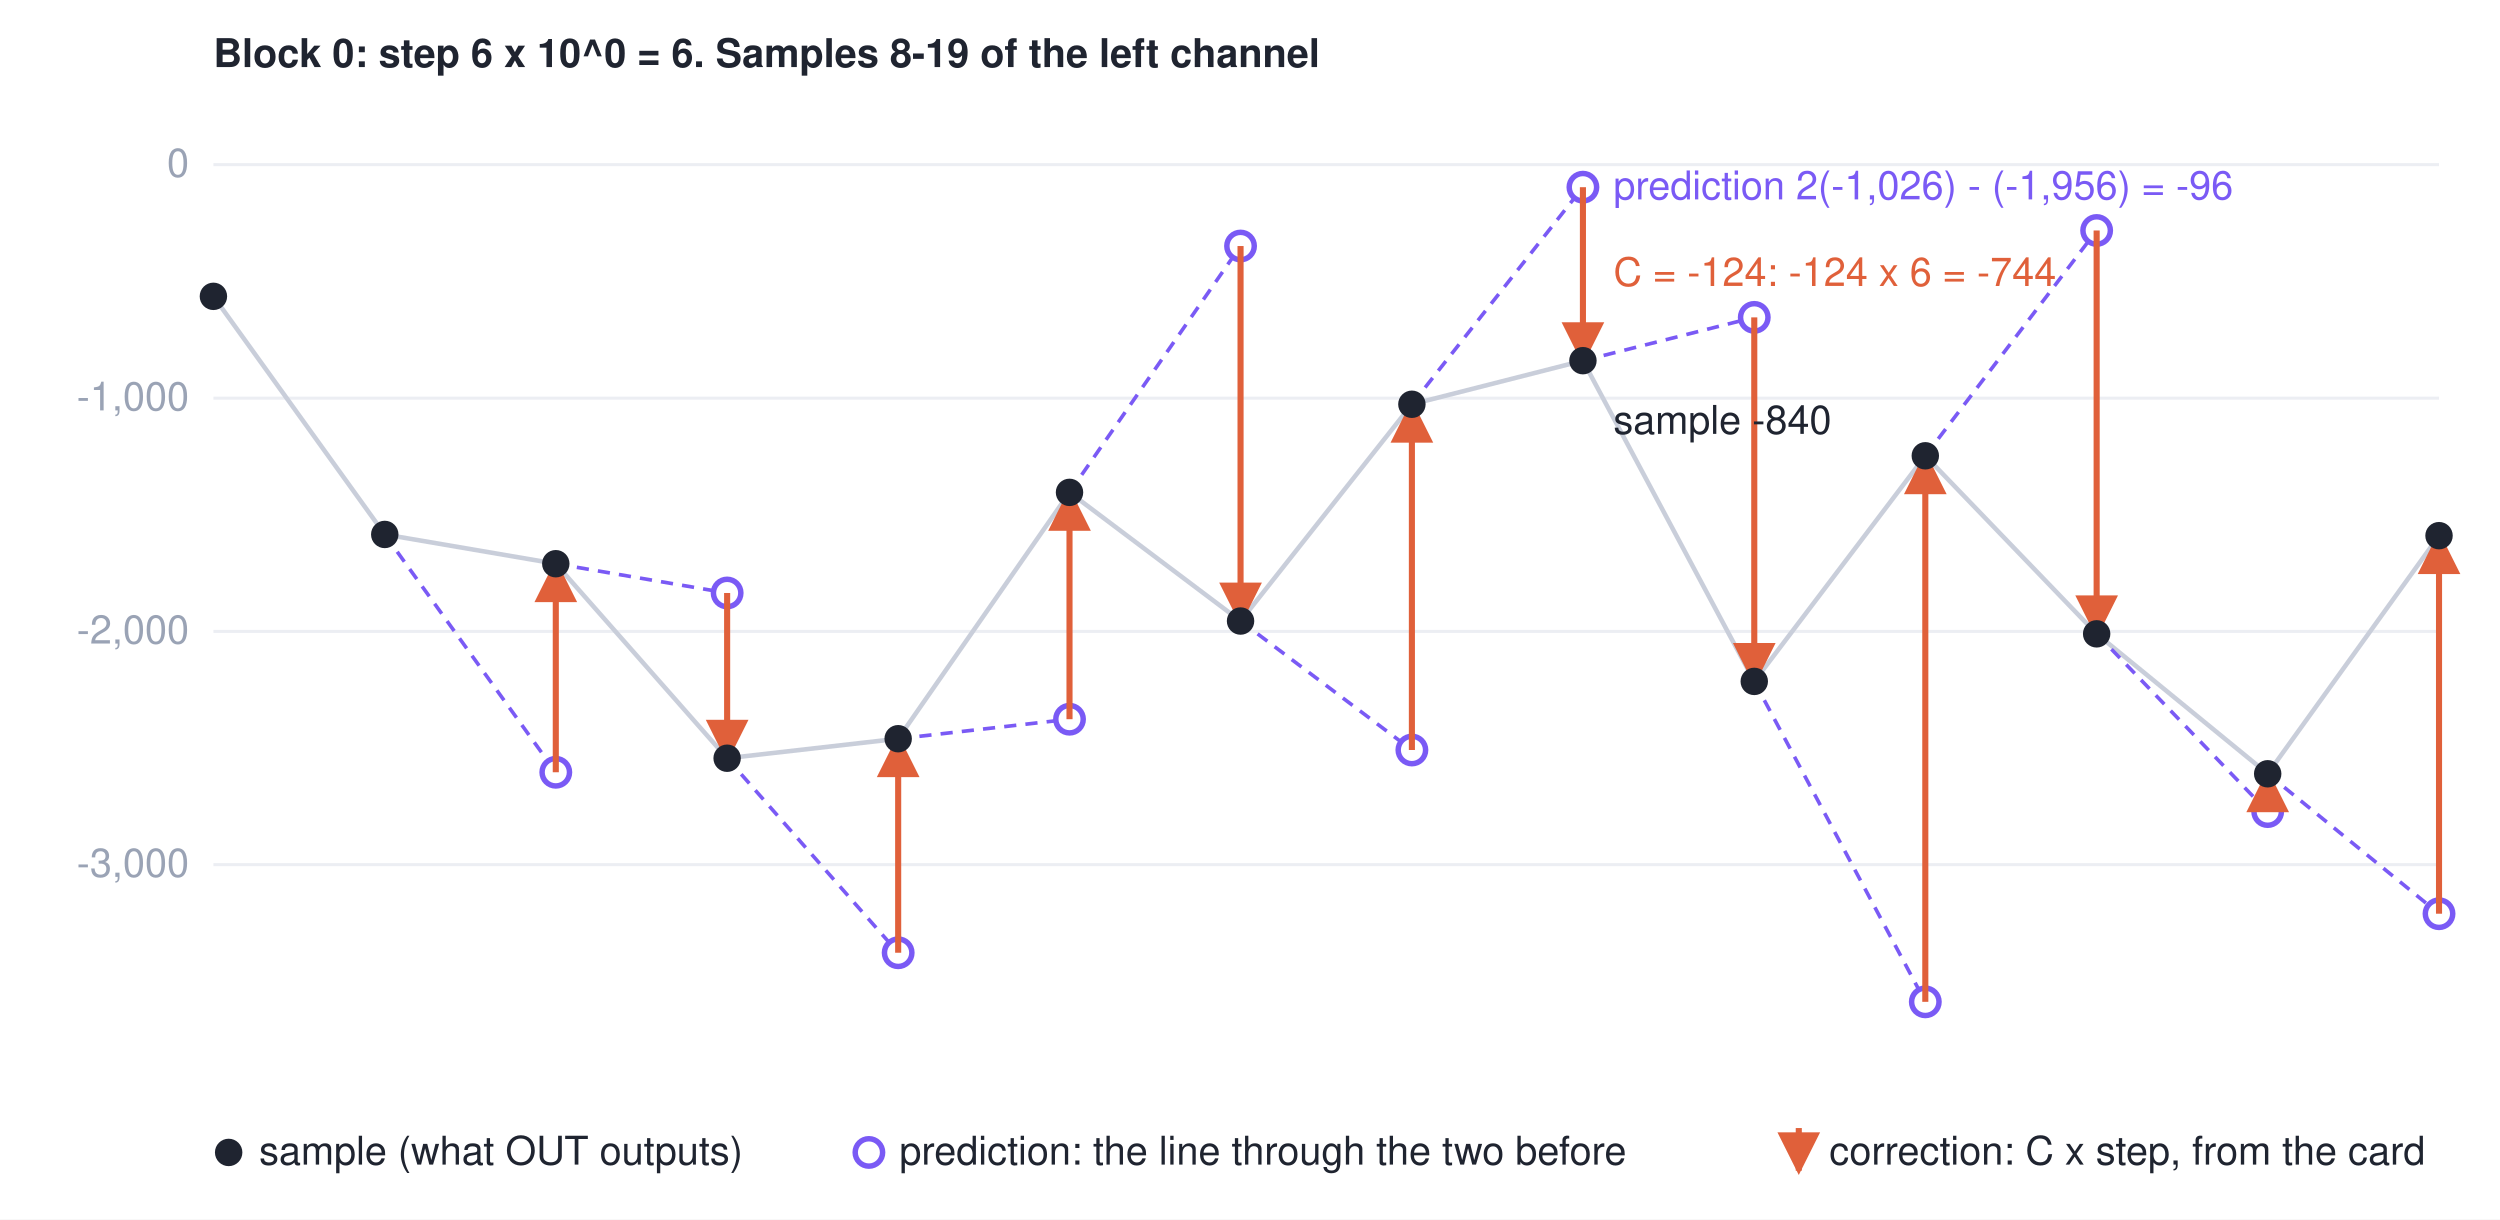
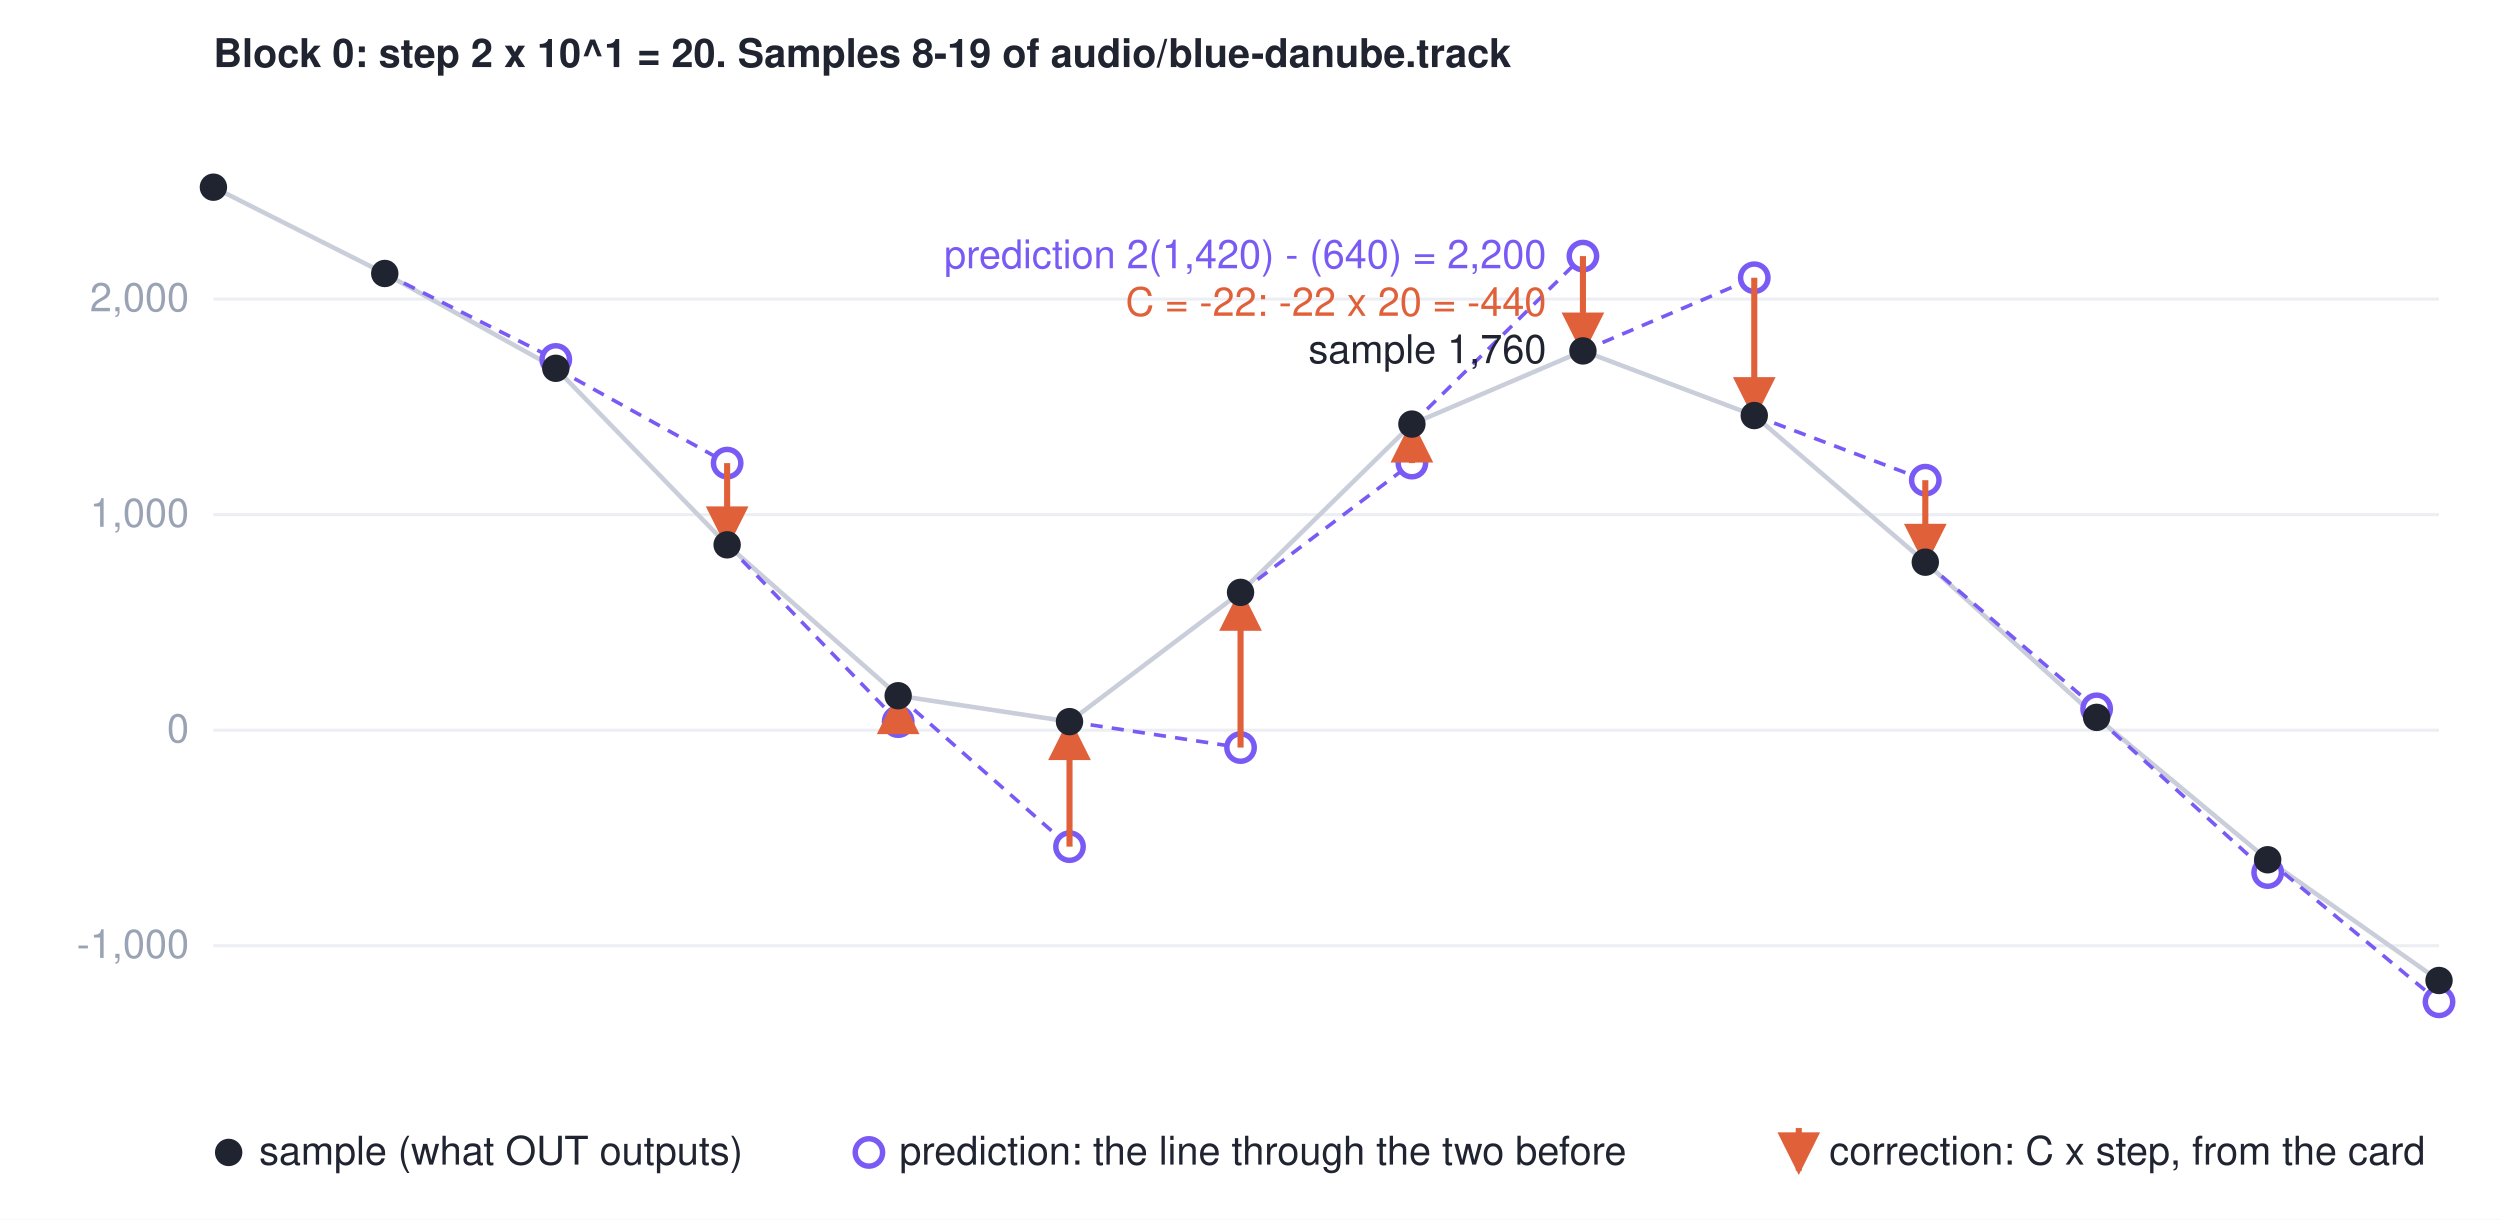
<svg xmlns="http://www.w3.org/2000/svg" viewBox="0 0 820 400" width="820" height="400" font-family="Helvetica, Arial, sans-serif" font-size="13">
  <rect width="820" height="400" fill="#ffffff" />
  <defs>
    <marker id="a" viewBox="0 0 10 10" refX="9" refY="5" markerWidth="7" markerHeight="7" orient="auto-start-reverse">
      <path d="M0,0 L10,5 L0,10 z" fill="#e0603a" />
    </marker>
  </defs>
-   <line x1="70" x2="800" y1="283.6" y2="283.6" stroke="#eceef3" />
-   <text x="62" y="287.6" text-anchor="end" fill="#9aa3b5">-3,000</text>
-   <line x1="70" x2="800" y1="207.1" y2="207.1" stroke="#eceef3" />
-   <text x="62" y="211.1" text-anchor="end" fill="#9aa3b5">-2,000</text>
-   <line x1="70" x2="800" y1="130.6" y2="130.6" stroke="#eceef3" />
-   <text x="62" y="134.6" text-anchor="end" fill="#9aa3b5">-1,000</text>
-   <line x1="70" x2="800" y1="54.0" y2="54.0" stroke="#eceef3" />
-   <text x="62" y="58.0" text-anchor="end" fill="#9aa3b5">0</text>
-   <text x="70" y="22" fill="#1f2430" font-weight="bold">Block 0: step 6 x 10^0 = 6. Samples 8-19 of the left channel</text>
-   <polyline points="70.0,97.2 126.2,175.3 182.3,184.9 238.5,248.7 294.6,242.3 350.8,161.5 406.9,203.7 463.1,132.6 519.2,118.3 575.4,223.5 631.5,149.5 687.7,207.9 743.8,253.8 800.0,175.7" fill="none" stroke="#c9ceda" stroke-width="1.5" />
-   <line x1="126.2" y1="175.3" x2="182.3" y2="253.3" stroke="#7a5af5" stroke-width="1.2" stroke-dasharray="4 3" />
-   <circle cx="182.3" cy="253.3" r="4.5" fill="#ffffff" stroke="#7a5af5" stroke-width="1.8" />
-   <line x1="182.3" y1="253.3" x2="182.3" y2="184.9" stroke="#e0603a" stroke-width="2" marker-end="url(#a)" />
-   <line x1="182.3" y1="184.9" x2="238.5" y2="194.5" stroke="#7a5af5" stroke-width="1.2" stroke-dasharray="4 3" />
-   <circle cx="238.5" cy="194.5" r="4.5" fill="#ffffff" stroke="#7a5af5" stroke-width="1.8" />
-   <line x1="238.5" y1="194.5" x2="238.5" y2="248.7" stroke="#e0603a" stroke-width="2" marker-end="url(#a)" />
-   <line x1="238.5" y1="248.7" x2="294.6" y2="312.5" stroke="#7a5af5" stroke-width="1.2" stroke-dasharray="4 3" />
-   <circle cx="294.6" cy="312.5" r="4.5" fill="#ffffff" stroke="#7a5af5" stroke-width="1.8" />
-   <line x1="294.6" y1="312.5" x2="294.6" y2="242.3" stroke="#e0603a" stroke-width="2" marker-end="url(#a)" />
-   <line x1="294.6" y1="242.3" x2="350.8" y2="235.9" stroke="#7a5af5" stroke-width="1.2" stroke-dasharray="4 3" />
-   <circle cx="350.8" cy="235.9" r="4.5" fill="#ffffff" stroke="#7a5af5" stroke-width="1.8" />
-   <line x1="350.8" y1="235.9" x2="350.8" y2="161.5" stroke="#e0603a" stroke-width="2" marker-end="url(#a)" />
-   <line x1="350.8" y1="161.5" x2="406.9" y2="80.7" stroke="#7a5af5" stroke-width="1.2" stroke-dasharray="4 3" />
-   <circle cx="406.9" cy="80.7" r="4.5" fill="#ffffff" stroke="#7a5af5" stroke-width="1.8" />
-   <line x1="406.9" y1="80.7" x2="406.9" y2="203.7" stroke="#e0603a" stroke-width="2" marker-end="url(#a)" />
-   <line x1="406.9" y1="203.7" x2="463.1" y2="246.0" stroke="#7a5af5" stroke-width="1.2" stroke-dasharray="4 3" />
-   <circle cx="463.1" cy="246.0" r="4.5" fill="#ffffff" stroke="#7a5af5" stroke-width="1.8" />
-   <line x1="463.1" y1="246.0" x2="463.1" y2="132.6" stroke="#e0603a" stroke-width="2" marker-end="url(#a)" />
-   <line x1="463.1" y1="132.6" x2="519.2" y2="61.4" stroke="#7a5af5" stroke-width="1.2" stroke-dasharray="4 3" />
-   <circle cx="519.2" cy="61.4" r="4.5" fill="#ffffff" stroke="#7a5af5" stroke-width="1.8" />
-   <line x1="519.2" y1="61.4" x2="519.2" y2="118.3" stroke="#e0603a" stroke-width="2" marker-end="url(#a)" />
-   <line x1="519.2" y1="118.3" x2="575.4" y2="104.1" stroke="#7a5af5" stroke-width="1.2" stroke-dasharray="4 3" />
-   <circle cx="575.4" cy="104.1" r="4.5" fill="#ffffff" stroke="#7a5af5" stroke-width="1.8" />
-   <line x1="575.4" y1="104.1" x2="575.4" y2="223.5" stroke="#e0603a" stroke-width="2" marker-end="url(#a)" />
-   <line x1="575.4" y1="223.5" x2="631.5" y2="328.6" stroke="#7a5af5" stroke-width="1.2" stroke-dasharray="4 3" />
-   <circle cx="631.5" cy="328.6" r="4.5" fill="#ffffff" stroke="#7a5af5" stroke-width="1.8" />
-   <line x1="631.5" y1="328.6" x2="631.5" y2="149.5" stroke="#e0603a" stroke-width="2" marker-end="url(#a)" />
-   <line x1="631.5" y1="149.5" x2="687.7" y2="75.6" stroke="#7a5af5" stroke-width="1.2" stroke-dasharray="4 3" />
-   <circle cx="687.7" cy="75.6" r="4.5" fill="#ffffff" stroke="#7a5af5" stroke-width="1.8" />
-   <line x1="687.7" y1="75.6" x2="687.7" y2="207.9" stroke="#e0603a" stroke-width="2" marker-end="url(#a)" />
-   <line x1="687.7" y1="207.9" x2="743.8" y2="266.2" stroke="#7a5af5" stroke-width="1.2" stroke-dasharray="4 3" />
-   <circle cx="743.8" cy="266.2" r="4.5" fill="#ffffff" stroke="#7a5af5" stroke-width="1.8" />
-   <line x1="743.8" y1="266.2" x2="743.8" y2="253.8" stroke="#e0603a" stroke-width="2" marker-end="url(#a)" />
-   <line x1="743.8" y1="253.8" x2="800.0" y2="299.7" stroke="#7a5af5" stroke-width="1.2" stroke-dasharray="4 3" />
-   <circle cx="800.0" cy="299.7" r="4.5" fill="#ffffff" stroke="#7a5af5" stroke-width="1.8" />
-   <line x1="800.0" y1="299.7" x2="800.0" y2="175.7" stroke="#e0603a" stroke-width="2" marker-end="url(#a)" />
-   <circle cx="70.0" cy="97.2" r="4.5" fill="#1f2430" />
-   <circle cx="126.2" cy="175.3" r="4.5" fill="#1f2430" />
-   <circle cx="182.3" cy="184.9" r="4.5" fill="#1f2430" />
-   <circle cx="238.5" cy="248.7" r="4.5" fill="#1f2430" />
-   <circle cx="294.6" cy="242.3" r="4.5" fill="#1f2430" />
-   <circle cx="350.8" cy="161.5" r="4.5" fill="#1f2430" />
-   <circle cx="406.9" cy="203.7" r="4.5" fill="#1f2430" />
-   <circle cx="463.1" cy="132.6" r="4.5" fill="#1f2430" />
-   <circle cx="519.2" cy="118.3" r="4.5" fill="#1f2430" />
-   <circle cx="575.4" cy="223.5" r="4.5" fill="#1f2430" />
-   <circle cx="631.5" cy="149.5" r="4.5" fill="#1f2430" />
-   <circle cx="687.7" cy="207.9" r="4.5" fill="#1f2430" />
-   <circle cx="743.8" cy="253.8" r="4.5" fill="#1f2430" />
-   <circle cx="800.0" cy="175.7" r="4.5" fill="#1f2430" />
-   <text x="529.2" y="65.4" fill="#7a5af5">prediction 2(-1,026) - (-1,956) = -96</text>
-   <text x="529.2" y="93.8" fill="#e0603a">C = -124: -124 x 6 = -744</text>
-   <text x="529.2" y="142.3" fill="#1f2430">sample -840</text>
+   <line x1="70" x2="800" y1="310.2" y2="310.2" stroke="#eceef3" />
+   <text x="62" y="314.2" text-anchor="end" fill="#9aa3b5">-1,000</text>
+   <line x1="70" x2="800" y1="239.5" y2="239.5" stroke="#eceef3" />
+   <text x="62" y="243.5" text-anchor="end" fill="#9aa3b5">0</text>
+   <line x1="70" x2="800" y1="168.8" y2="168.8" stroke="#eceef3" />
+   <text x="62" y="172.8" text-anchor="end" fill="#9aa3b5">1,000</text>
+   <line x1="70" x2="800" y1="98.1" y2="98.1" stroke="#eceef3" />
+   <text x="62" y="102.1" text-anchor="end" fill="#9aa3b5">2,000</text>
+   <text x="70" y="22" fill="#1f2430" font-weight="bold">Block 0: step 2 x 10^1 = 20. Samples 8-19 of audio/blue-danube.track</text>
+   <polyline points="70.0,61.4 126.2,89.7 182.3,120.8 238.5,178.7 294.6,228.2 350.8,236.7 406.9,194.3 463.1,139.1 519.2,115.1 575.4,136.3 631.5,184.4 687.7,235.3 743.8,282.0 800.0,321.6" fill="none" stroke="#c9ceda" stroke-width="1.5" />
+   <line x1="126.2" y1="89.7" x2="182.3" y2="117.9" stroke="#7a5af5" stroke-width="1.2" stroke-dasharray="4 3" />
+   <circle cx="182.3" cy="117.9" r="4.5" fill="#ffffff" stroke="#7a5af5" stroke-width="1.8" />
+   <line x1="182.3" y1="120.8" x2="238.5" y2="151.9" stroke="#7a5af5" stroke-width="1.2" stroke-dasharray="4 3" />
+   <circle cx="238.5" cy="151.9" r="4.5" fill="#ffffff" stroke="#7a5af5" stroke-width="1.8" />
+   <line x1="238.5" y1="151.9" x2="238.5" y2="178.7" stroke="#e0603a" stroke-width="2" marker-end="url(#a)" />
+   <line x1="238.5" y1="178.7" x2="294.6" y2="236.7" stroke="#7a5af5" stroke-width="1.2" stroke-dasharray="4 3" />
+   <circle cx="294.6" cy="236.7" r="4.5" fill="#ffffff" stroke="#7a5af5" stroke-width="1.8" />
+   <line x1="294.6" y1="236.7" x2="294.6" y2="228.2" stroke="#e0603a" stroke-width="2" marker-end="url(#a)" />
+   <line x1="294.6" y1="228.2" x2="350.8" y2="277.7" stroke="#7a5af5" stroke-width="1.2" stroke-dasharray="4 3" />
+   <circle cx="350.8" cy="277.7" r="4.5" fill="#ffffff" stroke="#7a5af5" stroke-width="1.8" />
+   <line x1="350.8" y1="277.7" x2="350.8" y2="236.7" stroke="#e0603a" stroke-width="2" marker-end="url(#a)" />
+   <line x1="350.8" y1="236.7" x2="406.9" y2="245.2" stroke="#7a5af5" stroke-width="1.2" stroke-dasharray="4 3" />
+   <circle cx="406.9" cy="245.2" r="4.5" fill="#ffffff" stroke="#7a5af5" stroke-width="1.8" />
+   <line x1="406.9" y1="245.2" x2="406.9" y2="194.3" stroke="#e0603a" stroke-width="2" marker-end="url(#a)" />
+   <line x1="406.9" y1="194.3" x2="463.1" y2="151.9" stroke="#7a5af5" stroke-width="1.2" stroke-dasharray="4 3" />
+   <circle cx="463.1" cy="151.9" r="4.5" fill="#ffffff" stroke="#7a5af5" stroke-width="1.8" />
+   <line x1="463.1" y1="151.9" x2="463.1" y2="139.1" stroke="#e0603a" stroke-width="2" marker-end="url(#a)" />
+   <line x1="463.1" y1="139.1" x2="519.2" y2="84.0" stroke="#7a5af5" stroke-width="1.2" stroke-dasharray="4 3" />
+   <circle cx="519.2" cy="84.0" r="4.5" fill="#ffffff" stroke="#7a5af5" stroke-width="1.8" />
+   <line x1="519.2" y1="84.0" x2="519.2" y2="115.1" stroke="#e0603a" stroke-width="2" marker-end="url(#a)" />
+   <line x1="519.2" y1="115.1" x2="575.4" y2="91.1" stroke="#7a5af5" stroke-width="1.2" stroke-dasharray="4 3" />
+   <circle cx="575.4" cy="91.1" r="4.5" fill="#ffffff" stroke="#7a5af5" stroke-width="1.8" />
+   <line x1="575.4" y1="91.1" x2="575.4" y2="136.3" stroke="#e0603a" stroke-width="2" marker-end="url(#a)" />
+   <line x1="575.4" y1="136.3" x2="631.5" y2="157.5" stroke="#7a5af5" stroke-width="1.2" stroke-dasharray="4 3" />
+   <circle cx="631.5" cy="157.5" r="4.5" fill="#ffffff" stroke="#7a5af5" stroke-width="1.8" />
+   <line x1="631.5" y1="157.5" x2="631.5" y2="184.4" stroke="#e0603a" stroke-width="2" marker-end="url(#a)" />
+   <line x1="631.5" y1="184.4" x2="687.7" y2="232.5" stroke="#7a5af5" stroke-width="1.2" stroke-dasharray="4 3" />
+   <circle cx="687.7" cy="232.5" r="4.5" fill="#ffffff" stroke="#7a5af5" stroke-width="1.8" />
+   <line x1="687.7" y1="235.3" x2="743.8" y2="286.2" stroke="#7a5af5" stroke-width="1.2" stroke-dasharray="4 3" />
+   <circle cx="743.8" cy="286.2" r="4.5" fill="#ffffff" stroke="#7a5af5" stroke-width="1.8" />
+   <line x1="743.8" y1="282.0" x2="800.0" y2="328.6" stroke="#7a5af5" stroke-width="1.2" stroke-dasharray="4 3" />
+   <circle cx="800.0" cy="328.6" r="4.5" fill="#ffffff" stroke="#7a5af5" stroke-width="1.8" />
+   <circle cx="70.0" cy="61.4" r="4.5" fill="#1f2430" />
+   <circle cx="126.2" cy="89.7" r="4.5" fill="#1f2430" />
+   <circle cx="182.3" cy="120.8" r="4.5" fill="#1f2430" />
+   <circle cx="238.5" cy="178.7" r="4.5" fill="#1f2430" />
+   <circle cx="294.6" cy="228.2" r="4.5" fill="#1f2430" />
+   <circle cx="350.8" cy="236.7" r="4.5" fill="#1f2430" />
+   <circle cx="406.9" cy="194.3" r="4.5" fill="#1f2430" />
+   <circle cx="463.1" cy="139.1" r="4.5" fill="#1f2430" />
+   <circle cx="519.2" cy="115.1" r="4.5" fill="#1f2430" />
+   <circle cx="575.4" cy="136.3" r="4.5" fill="#1f2430" />
+   <circle cx="631.5" cy="184.4" r="4.5" fill="#1f2430" />
+   <circle cx="687.7" cy="235.3" r="4.5" fill="#1f2430" />
+   <circle cx="743.8" cy="282.0" r="4.5" fill="#1f2430" />
+   <circle cx="800.0" cy="321.6" r="4.5" fill="#1f2430" />
+   <text x="507.2" y="88.0" text-anchor="end" fill="#7a5af5">prediction 2(1,420) - (640) = 2,200</text>
+   <text x="507.2" y="103.6" text-anchor="end" fill="#e0603a">C = -22: -22 x 20 = -440</text>
+   <text x="507.2" y="119.1" text-anchor="end" fill="#1f2430">sample 1,760</text>
  <circle cx="75" cy="378" r="4.5" fill="#1f2430" />
  <text x="85" y="382" fill="#1f2430">sample (what OUT outputs)</text>
  <circle cx="285" cy="378" r="4.5" fill="#ffffff" stroke="#7a5af5" stroke-width="1.8" />
  <text x="295" y="382" fill="#1f2430">prediction: the line through the two before</text>
  <line x1="590" y1="370" x2="590" y2="384" stroke="#e0603a" stroke-width="2" marker-end="url(#a)" />
  <text x="600" y="382" fill="#1f2430">correction: C x step, from the card</text>
</svg>
